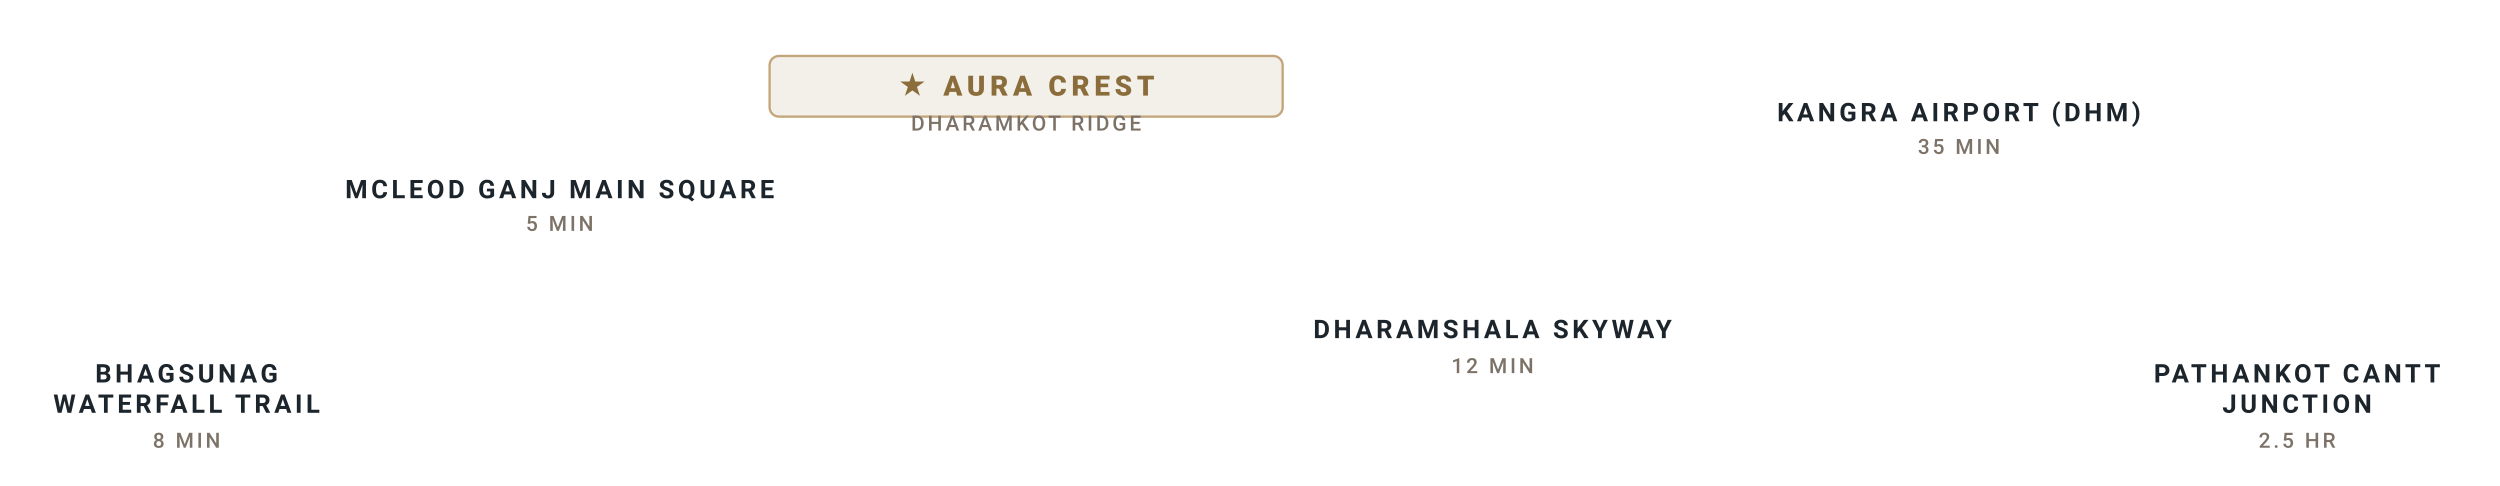
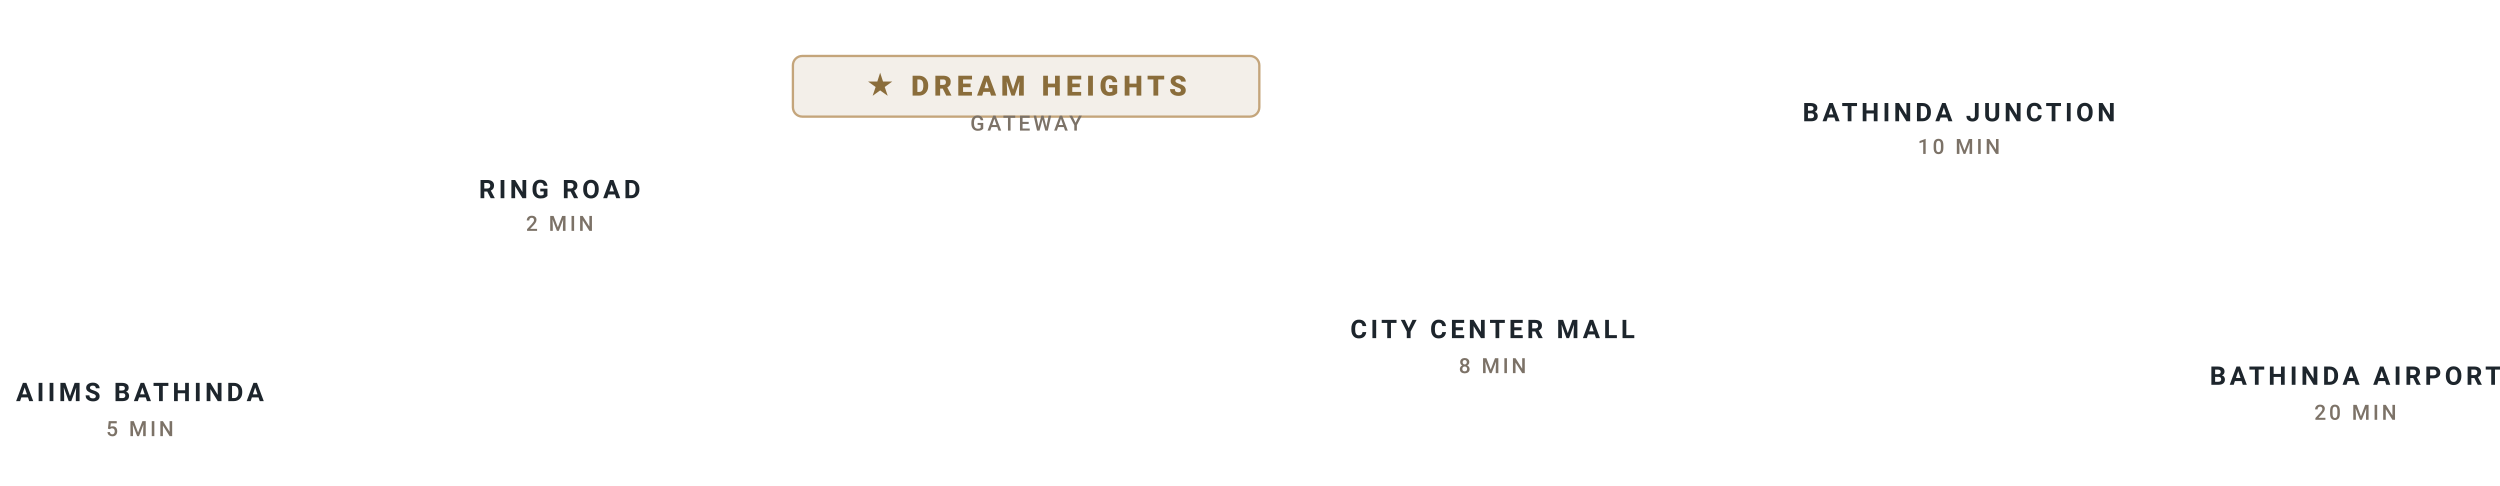
<svg xmlns="http://www.w3.org/2000/svg" width="1072" height="208" viewBox="0 0 1072 208" fill="none">
  <style>
    .hub-title { font-family: -apple-system, BlinkMacSystemFont, "Segoe UI", Roboto, sans-serif; font-size: 11px; font-weight: 700; letter-spacing: 1.5px; fill: #1d252c; text-anchor: middle; }
    .hub-time { font-family: -apple-system, BlinkMacSystemFont, "Segoe UI", Roboto, sans-serif; font-size: 9px; font-weight: 500; letter-spacing: 1.2px; fill: #7c7267; text-anchor: middle; }
    .hub-flagship { font-family: -apple-system, BlinkMacSystemFont, "Segoe UI", Roboto, sans-serif; font-size: 12px; font-weight: 800; letter-spacing: 2px; fill: #8a6d3b; text-anchor: middle; }
    .hub-badge { fill: #f3efe9; stroke: #c4a57b; stroke-width: 1; }
  </style>
-   <text x="80" y="164" class="hub-title">BHAGSUNAG</text>
-   <text x="80" y="177" class="hub-title">WATERFALL TRAIL</text>
-   <text x="80" y="192" class="hub-time">8 MIN</text>
-   <text x="240" y="85" class="hub-title">MCLEOD GANJ MAIN SQUARE</text>
-   <text x="240" y="99" class="hub-time">5 MIN</text>
-   <rect x="330" y="24" width="220" height="26" rx="4" class="hub-badge" />
-   <text x="440" y="41" class="hub-flagship">★ AURA CREST</text>
-   <text x="440" y="56" class="hub-time">DHARAMKOT RIDGE</text>
-   <text x="640" y="145" class="hub-title">DHARAMSHALA SKYWAY</text>
-   <text x="640" y="160" class="hub-time">12 MIN</text>
-   <text x="840" y="52" class="hub-title">KANGRA AIRPORT (DHM)</text>
-   <text x="840" y="66" class="hub-time">35 MIN</text>
-   <text x="985" y="164" class="hub-title">PATHANKOT CANTT</text>
-   <text x="985" y="177" class="hub-title">JUNCTION</text>
-   <text x="985" y="192" class="hub-time">2.5 HR</text>
+   <text x="60" y="172" class="hub-title">AIIMS BATHINDA</text>
+   <text x="60" y="187" class="hub-time">5 MIN</text>
+   <text x="240" y="85" class="hub-title">RING ROAD</text>
+   <text x="240" y="99" class="hub-time">2 MIN</text>
+   <rect x="340" y="24" width="200" height="26" rx="4" class="hub-badge" />
+   <text x="440" y="41" class="hub-flagship">★ DREAM HEIGHTS</text>
+   <text x="440" y="56" class="hub-time">GATEWAY</text>
+   <text x="640" y="145" class="hub-title">CITY CENTER MALL</text>
+   <text x="640" y="160" class="hub-time">8 MIN</text>
+   <text x="840" y="52" class="hub-title">BATHINDA JUNCTION</text>
+   <text x="840" y="66" class="hub-time">10 MIN</text>
+   <text x="1010" y="165" class="hub-title">BATHINDA AIRPORT</text>
+   <text x="1010" y="180" class="hub-time">20 MIN</text>
</svg>
